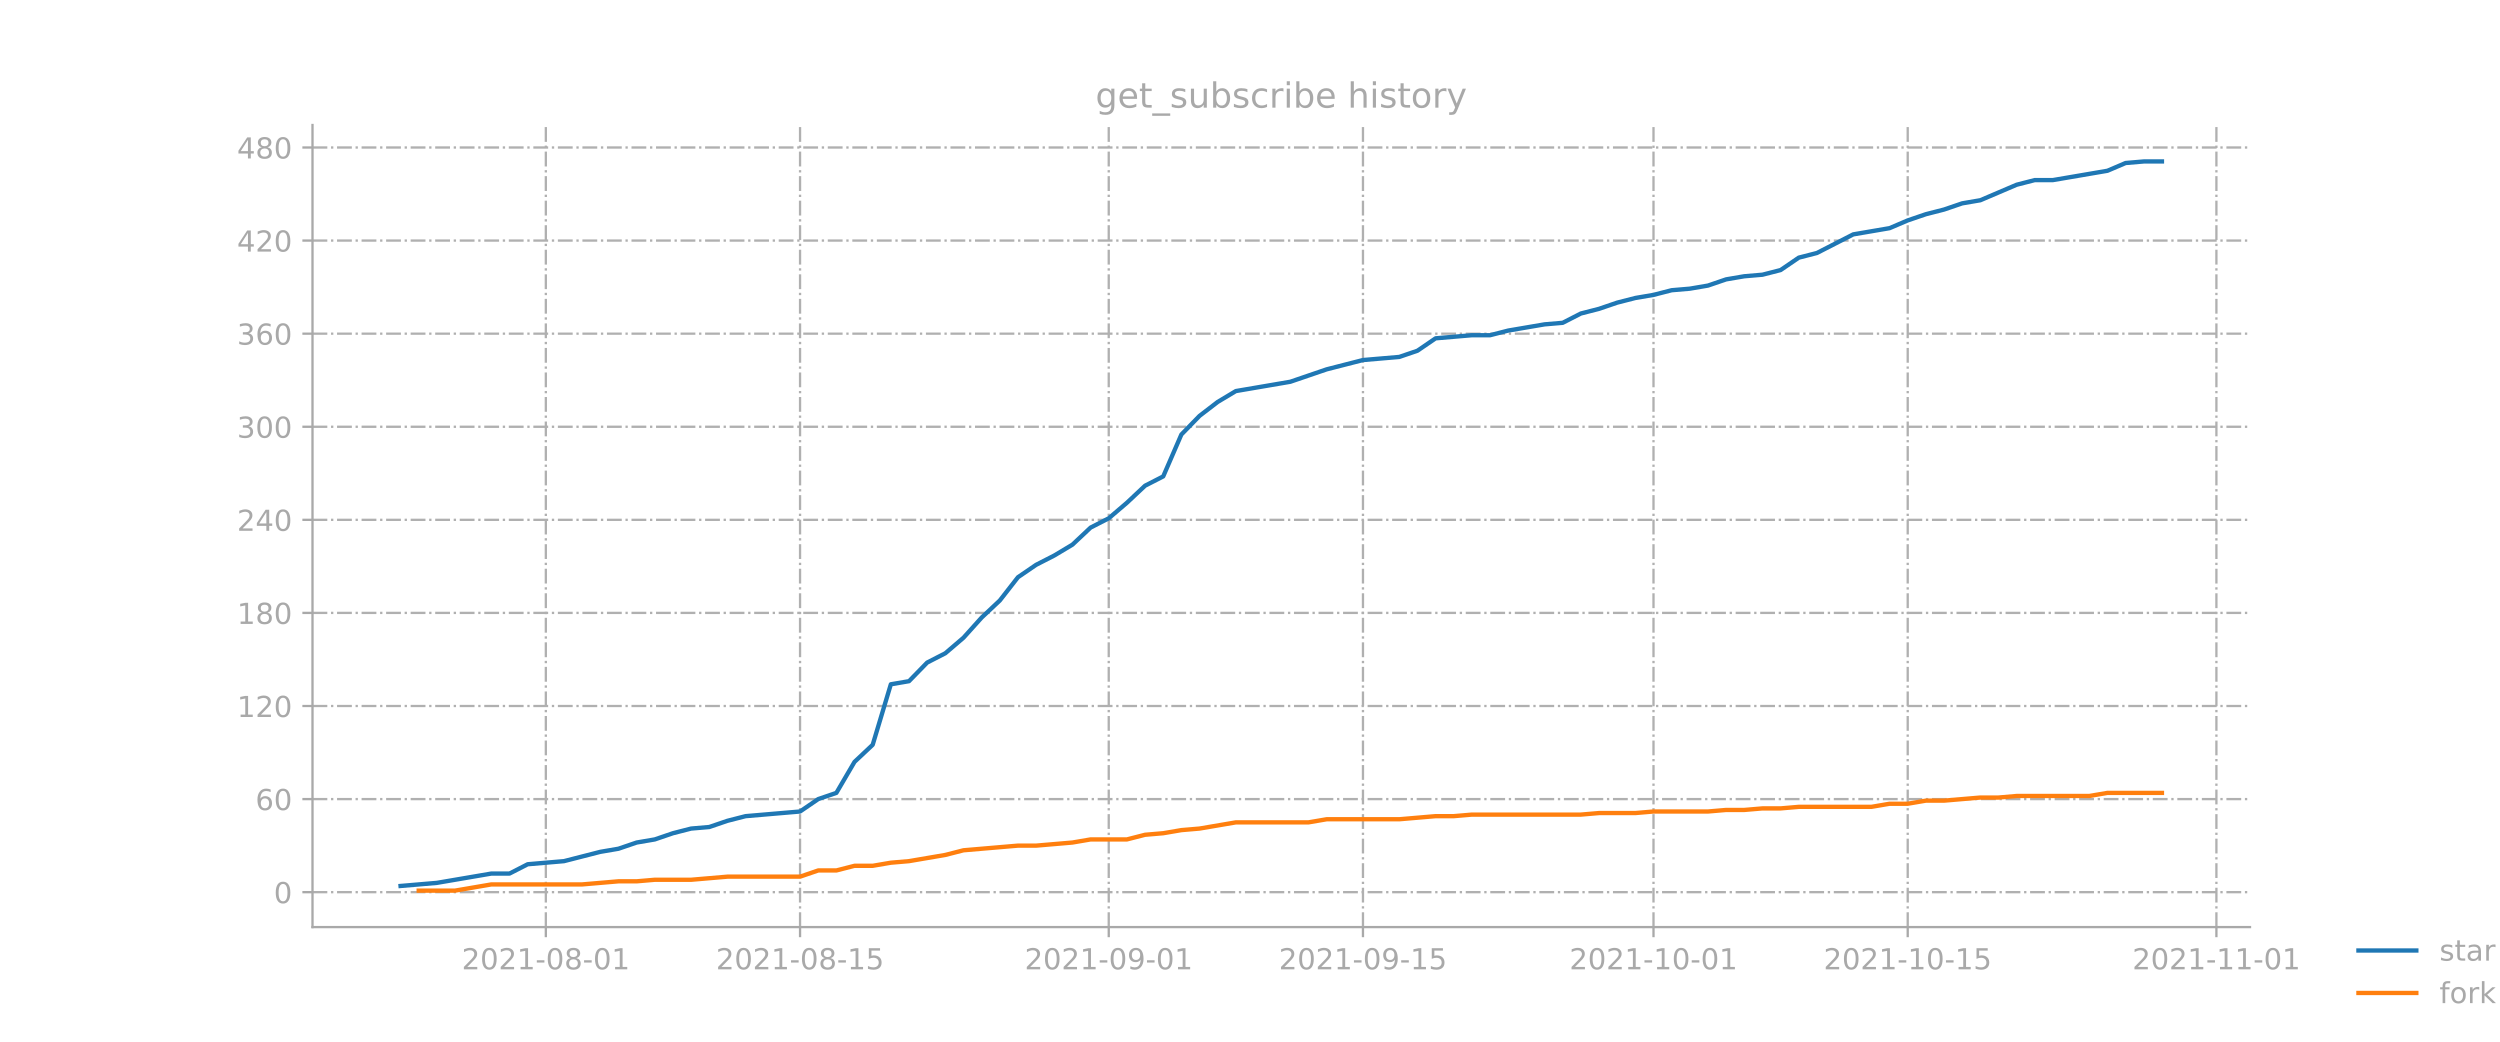
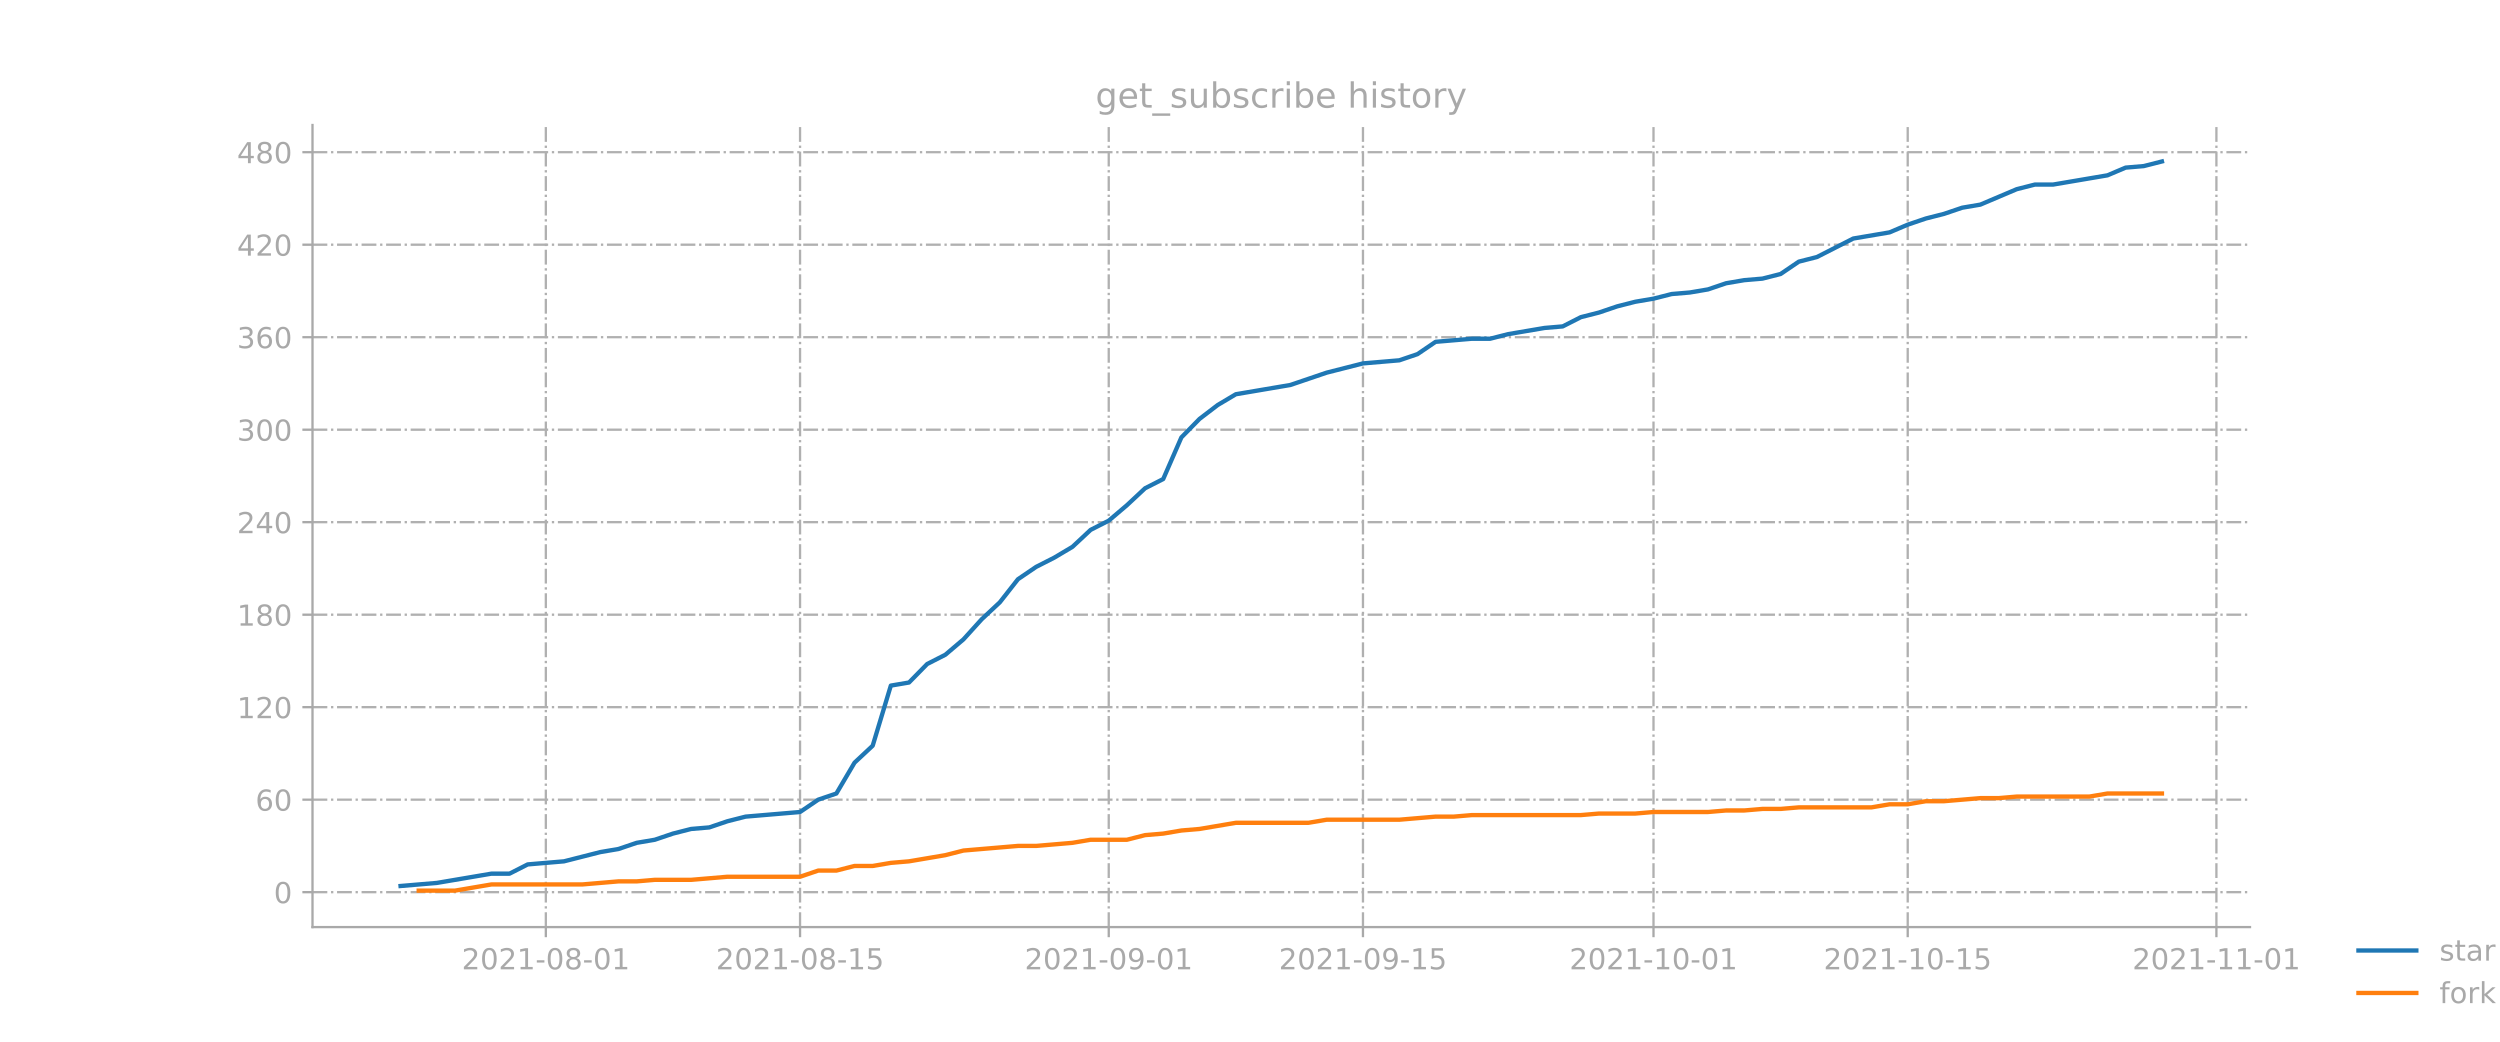
<svg xmlns="http://www.w3.org/2000/svg" xmlns:xlink="http://www.w3.org/1999/xlink" height="360pt" version="1.1" viewBox="0 0 864 360" width="864pt">
  <defs>
    <style type="text/css">*{stroke-linecap:butt;stroke-linejoin:round;}</style>
  </defs>
  <g id="figure_1">
    <g id="patch_1">
      <path d="M 0 360  L 864 360  L 864 0  L 0 0  z " style="fill:none;opacity:0;" />
    </g>
    <g id="axes_1">
      <g id="patch_2">
        <path d="M 108 320.4  L 777.6 320.4  L 777.6 43.2  L 108 43.2  z " style="fill:none;opacity:0;" />
      </g>
      <g id="matplotlib.axis_1">
        <g id="xtick_1">
          <g id="line2d_1">
-             <path clip-path="url(#p7d9d9f9c09)" d="M 188.641 320.4  L 188.641 43.2  " style="fill:none;stroke:#b0b0b0;stroke-dasharray:5.12,1.28,0.8,1.28;stroke-dashoffset:0;stroke-width:0.8;" />
+             <path clip-path="url(#p8891d39e53)" d="M 188.641 320.4  L 188.641 43.2  " style="fill:none;stroke:#b0b0b0;stroke-dasharray:5.12,1.28,0.8,1.28;stroke-dashoffset:0;stroke-width:0.8;" />
          </g>
          <g id="line2d_2">
            <defs>
-               <path d="M 0 0  L 0 3.5  " id="m0c5d5cceab" style="stroke:#a9a9a9;stroke-width:0.8;" />
+               <path d="M 0 0  L 0 3.5  " id="m848d90dc0d" style="stroke:#a9a9a9;stroke-width:0.8;" />
            </defs>
            <g>
-               <use style="fill:#a9a9a9;stroke:#a9a9a9;stroke-width:0.8;" x="188.641" xlink:href="#m0c5d5cceab" y="320.4" />
+               <use style="fill:#a9a9a9;stroke:#a9a9a9;stroke-width:0.8;" x="188.641" xlink:href="#m848d90dc0d" y="320.4" />
            </g>
          </g>
          <g id="text_1">
            <g style="fill:#a9a9a9;" transform="translate(159.5829 334.9984)scale(0.1 -0.1)">
              <defs>
                <path d="M 1228 531  L 3431 531  L 3431 0  L 469 0  L 469 531  Q 828 903 1448 1529  Q 2069 2156 2228 2338  Q 2531 2678 2651 2914  Q 2772 3150 2772 3378  Q 2772 3750 2511 3984  Q 2250 4219 1831 4219  Q 1534 4219 1204 4116  Q 875 4013 500 3803  L 500 4441  Q 881 4594 1212 4672  Q 1544 4750 1819 4750  Q 2544 4750 2975 4387  Q 3406 4025 3406 3419  Q 3406 3131 3298 2873  Q 3191 2616 2906 2266  Q 2828 2175 2409 1742  Q 1991 1309 1228 531  z " id="DejaVuSans-32" transform="scale(0.015625)" />
                <path d="M 2034 4250  Q 1547 4250 1301 3770  Q 1056 3291 1056 2328  Q 1056 1369 1301 889  Q 1547 409 2034 409  Q 2525 409 2770 889  Q 3016 1369 3016 2328  Q 3016 3291 2770 3770  Q 2525 4250 2034 4250  z M 2034 4750  Q 2819 4750 3233 4129  Q 3647 3509 3647 2328  Q 3647 1150 3233 529  Q 2819 -91 2034 -91  Q 1250 -91 836 529  Q 422 1150 422 2328  Q 422 3509 836 4129  Q 1250 4750 2034 4750  z " id="DejaVuSans-30" transform="scale(0.015625)" />
                <path d="M 794 531  L 1825 531  L 1825 4091  L 703 3866  L 703 4441  L 1819 4666  L 2450 4666  L 2450 531  L 3481 531  L 3481 0  L 794 0  L 794 531  z " id="DejaVuSans-31" transform="scale(0.015625)" />
                <path d="M 313 2009  L 1997 2009  L 1997 1497  L 313 1497  L 313 2009  z " id="DejaVuSans-2d" transform="scale(0.015625)" />
                <path d="M 2034 2216  Q 1584 2216 1326 1975  Q 1069 1734 1069 1313  Q 1069 891 1326 650  Q 1584 409 2034 409  Q 2484 409 2743 651  Q 3003 894 3003 1313  Q 3003 1734 2745 1975  Q 2488 2216 2034 2216  z M 1403 2484  Q 997 2584 770 2862  Q 544 3141 544 3541  Q 544 4100 942 4425  Q 1341 4750 2034 4750  Q 2731 4750 3128 4425  Q 3525 4100 3525 3541  Q 3525 3141 3298 2862  Q 3072 2584 2669 2484  Q 3125 2378 3379 2068  Q 3634 1759 3634 1313  Q 3634 634 3220 271  Q 2806 -91 2034 -91  Q 1263 -91 848 271  Q 434 634 434 1313  Q 434 1759 690 2068  Q 947 2378 1403 2484  z M 1172 3481  Q 1172 3119 1398 2916  Q 1625 2713 2034 2713  Q 2441 2713 2670 2916  Q 2900 3119 2900 3481  Q 2900 3844 2670 4047  Q 2441 4250 2034 4250  Q 1625 4250 1398 4047  Q 1172 3844 1172 3481  z " id="DejaVuSans-38" transform="scale(0.015625)" />
              </defs>
              <use xlink:href="#DejaVuSans-32" />
              <use x="63.623" xlink:href="#DejaVuSans-30" />
              <use x="127.246" xlink:href="#DejaVuSans-32" />
              <use x="190.869" xlink:href="#DejaVuSans-31" />
              <use x="254.492" xlink:href="#DejaVuSans-2d" />
              <use x="290.576" xlink:href="#DejaVuSans-30" />
              <use x="354.199" xlink:href="#DejaVuSans-38" />
              <use x="417.822" xlink:href="#DejaVuSans-2d" />
              <use x="453.906" xlink:href="#DejaVuSans-30" />
              <use x="517.529" xlink:href="#DejaVuSans-31" />
            </g>
          </g>
        </g>
        <g id="xtick_2">
          <g id="line2d_3">
-             <path clip-path="url(#p7d9d9f9c09)" d="M 276.498 320.4  L 276.498 43.2  " style="fill:none;stroke:#b0b0b0;stroke-dasharray:5.12,1.28,0.8,1.28;stroke-dashoffset:0;stroke-width:0.8;" />
+             <path clip-path="url(#p8891d39e53)" d="M 276.498 320.4  L 276.498 43.2  " style="fill:none;stroke:#b0b0b0;stroke-dasharray:5.12,1.28,0.8,1.28;stroke-dashoffset:0;stroke-width:0.8;" />
          </g>
          <g id="line2d_4">
            <g>
-               <use style="fill:#a9a9a9;stroke:#a9a9a9;stroke-width:0.8;" x="276.498" xlink:href="#m0c5d5cceab" y="320.4" />
+               <use style="fill:#a9a9a9;stroke:#a9a9a9;stroke-width:0.8;" x="276.498" xlink:href="#m848d90dc0d" y="320.4" />
            </g>
          </g>
          <g id="text_2">
            <g style="fill:#a9a9a9;" transform="translate(247.4404 334.9984)scale(0.1 -0.1)">
              <defs>
                <path d="M 691 4666  L 3169 4666  L 3169 4134  L 1269 4134  L 1269 2991  Q 1406 3038 1543 3061  Q 1681 3084 1819 3084  Q 2600 3084 3056 2656  Q 3513 2228 3513 1497  Q 3513 744 3044 326  Q 2575 -91 1722 -91  Q 1428 -91 1123 -41  Q 819 9 494 109  L 494 744  Q 775 591 1075 516  Q 1375 441 1709 441  Q 2250 441 2565 725  Q 2881 1009 2881 1497  Q 2881 1984 2565 2268  Q 2250 2553 1709 2553  Q 1456 2553 1204 2497  Q 953 2441 691 2322  L 691 4666  z " id="DejaVuSans-35" transform="scale(0.015625)" />
              </defs>
              <use xlink:href="#DejaVuSans-32" />
              <use x="63.623" xlink:href="#DejaVuSans-30" />
              <use x="127.246" xlink:href="#DejaVuSans-32" />
              <use x="190.869" xlink:href="#DejaVuSans-31" />
              <use x="254.492" xlink:href="#DejaVuSans-2d" />
              <use x="290.576" xlink:href="#DejaVuSans-30" />
              <use x="354.199" xlink:href="#DejaVuSans-38" />
              <use x="417.822" xlink:href="#DejaVuSans-2d" />
              <use x="453.906" xlink:href="#DejaVuSans-31" />
              <use x="517.529" xlink:href="#DejaVuSans-35" />
            </g>
          </g>
        </g>
        <g id="xtick_3">
          <g id="line2d_5">
-             <path clip-path="url(#p7d9d9f9c09)" d="M 383.182 320.4  L 383.182 43.2  " style="fill:none;stroke:#b0b0b0;stroke-dasharray:5.12,1.28,0.8,1.28;stroke-dashoffset:0;stroke-width:0.8;" />
+             <path clip-path="url(#p8891d39e53)" d="M 383.182 320.4  L 383.182 43.2  " style="fill:none;stroke:#b0b0b0;stroke-dasharray:5.12,1.28,0.8,1.28;stroke-dashoffset:0;stroke-width:0.8;" />
          </g>
          <g id="line2d_6">
            <g>
-               <use style="fill:#a9a9a9;stroke:#a9a9a9;stroke-width:0.8;" x="383.182" xlink:href="#m0c5d5cceab" y="320.4" />
+               <use style="fill:#a9a9a9;stroke:#a9a9a9;stroke-width:0.8;" x="383.182" xlink:href="#m848d90dc0d" y="320.4" />
            </g>
          </g>
          <g id="text_3">
            <g style="fill:#a9a9a9;" transform="translate(354.1246 334.9984)scale(0.1 -0.1)">
              <defs>
                <path d="M 703 97  L 703 672  Q 941 559 1184 500  Q 1428 441 1663 441  Q 2288 441 2617 861  Q 2947 1281 2994 2138  Q 2813 1869 2534 1725  Q 2256 1581 1919 1581  Q 1219 1581 811 2004  Q 403 2428 403 3163  Q 403 3881 828 4315  Q 1253 4750 1959 4750  Q 2769 4750 3195 4129  Q 3622 3509 3622 2328  Q 3622 1225 3098 567  Q 2575 -91 1691 -91  Q 1453 -91 1209 -44  Q 966 3 703 97  z M 1959 2075  Q 2384 2075 2632 2365  Q 2881 2656 2881 3163  Q 2881 3666 2632 3958  Q 2384 4250 1959 4250  Q 1534 4250 1286 3958  Q 1038 3666 1038 3163  Q 1038 2656 1286 2365  Q 1534 2075 1959 2075  z " id="DejaVuSans-39" transform="scale(0.015625)" />
              </defs>
              <use xlink:href="#DejaVuSans-32" />
              <use x="63.623" xlink:href="#DejaVuSans-30" />
              <use x="127.246" xlink:href="#DejaVuSans-32" />
              <use x="190.869" xlink:href="#DejaVuSans-31" />
              <use x="254.492" xlink:href="#DejaVuSans-2d" />
              <use x="290.576" xlink:href="#DejaVuSans-30" />
              <use x="354.199" xlink:href="#DejaVuSans-39" />
              <use x="417.822" xlink:href="#DejaVuSans-2d" />
              <use x="453.906" xlink:href="#DejaVuSans-30" />
              <use x="517.529" xlink:href="#DejaVuSans-31" />
            </g>
          </g>
        </g>
        <g id="xtick_4">
          <g id="line2d_7">
-             <path clip-path="url(#p7d9d9f9c09)" d="M 471.04 320.4  L 471.04 43.2  " style="fill:none;stroke:#b0b0b0;stroke-dasharray:5.12,1.28,0.8,1.28;stroke-dashoffset:0;stroke-width:0.8;" />
+             <path clip-path="url(#p8891d39e53)" d="M 471.04 320.4  L 471.04 43.2  " style="fill:none;stroke:#b0b0b0;stroke-dasharray:5.12,1.28,0.8,1.28;stroke-dashoffset:0;stroke-width:0.8;" />
          </g>
          <g id="line2d_8">
            <g>
-               <use style="fill:#a9a9a9;stroke:#a9a9a9;stroke-width:0.8;" x="471.04" xlink:href="#m0c5d5cceab" y="320.4" />
+               <use style="fill:#a9a9a9;stroke:#a9a9a9;stroke-width:0.8;" x="471.04" xlink:href="#m848d90dc0d" y="320.4" />
            </g>
          </g>
          <g id="text_4">
            <g style="fill:#a9a9a9;" transform="translate(441.9821 334.9984)scale(0.1 -0.1)">
              <use xlink:href="#DejaVuSans-32" />
              <use x="63.623" xlink:href="#DejaVuSans-30" />
              <use x="127.246" xlink:href="#DejaVuSans-32" />
              <use x="190.869" xlink:href="#DejaVuSans-31" />
              <use x="254.492" xlink:href="#DejaVuSans-2d" />
              <use x="290.576" xlink:href="#DejaVuSans-30" />
              <use x="354.199" xlink:href="#DejaVuSans-39" />
              <use x="417.822" xlink:href="#DejaVuSans-2d" />
              <use x="453.906" xlink:href="#DejaVuSans-31" />
              <use x="517.529" xlink:href="#DejaVuSans-35" />
            </g>
          </g>
        </g>
        <g id="xtick_5">
          <g id="line2d_9">
-             <path clip-path="url(#p7d9d9f9c09)" d="M 571.449 320.4  L 571.449 43.2  " style="fill:none;stroke:#b0b0b0;stroke-dasharray:5.12,1.28,0.8,1.28;stroke-dashoffset:0;stroke-width:0.8;" />
+             <path clip-path="url(#p8891d39e53)" d="M 571.449 320.4  L 571.449 43.2  " style="fill:none;stroke:#b0b0b0;stroke-dasharray:5.12,1.28,0.8,1.28;stroke-dashoffset:0;stroke-width:0.8;" />
          </g>
          <g id="line2d_10">
            <g>
-               <use style="fill:#a9a9a9;stroke:#a9a9a9;stroke-width:0.8;" x="571.449" xlink:href="#m0c5d5cceab" y="320.4" />
+               <use style="fill:#a9a9a9;stroke:#a9a9a9;stroke-width:0.8;" x="571.449" xlink:href="#m848d90dc0d" y="320.4" />
            </g>
          </g>
          <g id="text_5">
            <g style="fill:#a9a9a9;" transform="translate(542.3907 334.9984)scale(0.1 -0.1)">
              <use xlink:href="#DejaVuSans-32" />
              <use x="63.623" xlink:href="#DejaVuSans-30" />
              <use x="127.246" xlink:href="#DejaVuSans-32" />
              <use x="190.869" xlink:href="#DejaVuSans-31" />
              <use x="254.492" xlink:href="#DejaVuSans-2d" />
              <use x="290.576" xlink:href="#DejaVuSans-31" />
              <use x="354.199" xlink:href="#DejaVuSans-30" />
              <use x="417.822" xlink:href="#DejaVuSans-2d" />
              <use x="453.906" xlink:href="#DejaVuSans-30" />
              <use x="517.529" xlink:href="#DejaVuSans-31" />
            </g>
          </g>
        </g>
        <g id="xtick_6">
          <g id="line2d_11">
-             <path clip-path="url(#p7d9d9f9c09)" d="M 659.306 320.4  L 659.306 43.2  " style="fill:none;stroke:#b0b0b0;stroke-dasharray:5.12,1.28,0.8,1.28;stroke-dashoffset:0;stroke-width:0.8;" />
+             <path clip-path="url(#p8891d39e53)" d="M 659.306 320.4  L 659.306 43.2  " style="fill:none;stroke:#b0b0b0;stroke-dasharray:5.12,1.28,0.8,1.28;stroke-dashoffset:0;stroke-width:0.8;" />
          </g>
          <g id="line2d_12">
            <g>
-               <use style="fill:#a9a9a9;stroke:#a9a9a9;stroke-width:0.8;" x="659.306" xlink:href="#m0c5d5cceab" y="320.4" />
+               <use style="fill:#a9a9a9;stroke:#a9a9a9;stroke-width:0.8;" x="659.306" xlink:href="#m848d90dc0d" y="320.4" />
            </g>
          </g>
          <g id="text_6">
            <g style="fill:#a9a9a9;" transform="translate(630.2483 334.9984)scale(0.1 -0.1)">
              <use xlink:href="#DejaVuSans-32" />
              <use x="63.623" xlink:href="#DejaVuSans-30" />
              <use x="127.246" xlink:href="#DejaVuSans-32" />
              <use x="190.869" xlink:href="#DejaVuSans-31" />
              <use x="254.492" xlink:href="#DejaVuSans-2d" />
              <use x="290.576" xlink:href="#DejaVuSans-31" />
              <use x="354.199" xlink:href="#DejaVuSans-30" />
              <use x="417.822" xlink:href="#DejaVuSans-2d" />
              <use x="453.906" xlink:href="#DejaVuSans-31" />
              <use x="517.529" xlink:href="#DejaVuSans-35" />
            </g>
          </g>
        </g>
        <g id="xtick_7">
          <g id="line2d_13">
-             <path clip-path="url(#p7d9d9f9c09)" d="M 765.99 320.4  L 765.99 43.2  " style="fill:none;stroke:#b0b0b0;stroke-dasharray:5.12,1.28,0.8,1.28;stroke-dashoffset:0;stroke-width:0.8;" />
+             <path clip-path="url(#p8891d39e53)" d="M 765.99 320.4  L 765.99 43.2  " style="fill:none;stroke:#b0b0b0;stroke-dasharray:5.12,1.28,0.8,1.28;stroke-dashoffset:0;stroke-width:0.8;" />
          </g>
          <g id="line2d_14">
            <g>
-               <use style="fill:#a9a9a9;stroke:#a9a9a9;stroke-width:0.8;" x="765.99" xlink:href="#m0c5d5cceab" y="320.4" />
+               <use style="fill:#a9a9a9;stroke:#a9a9a9;stroke-width:0.8;" x="765.99" xlink:href="#m848d90dc0d" y="320.4" />
            </g>
          </g>
          <g id="text_7">
            <g style="fill:#a9a9a9;" transform="translate(736.9324 334.9984)scale(0.1 -0.1)">
              <use xlink:href="#DejaVuSans-32" />
              <use x="63.623" xlink:href="#DejaVuSans-30" />
              <use x="127.246" xlink:href="#DejaVuSans-32" />
              <use x="190.869" xlink:href="#DejaVuSans-31" />
              <use x="254.492" xlink:href="#DejaVuSans-2d" />
              <use x="290.576" xlink:href="#DejaVuSans-31" />
              <use x="354.199" xlink:href="#DejaVuSans-31" />
              <use x="417.822" xlink:href="#DejaVuSans-2d" />
              <use x="453.906" xlink:href="#DejaVuSans-30" />
              <use x="517.529" xlink:href="#DejaVuSans-31" />
            </g>
          </g>
        </g>
      </g>
      <g id="matplotlib.axis_2">
        <g id="ytick_1">
          <g id="line2d_15">
-             <path clip-path="url(#p7d9d9f9c09)" d="M 108 308.336  L 777.6 308.336  " style="fill:none;stroke:#b0b0b0;stroke-dasharray:5.12,1.28,0.8,1.28;stroke-dashoffset:0;stroke-width:0.8;" />
+             <path clip-path="url(#p8891d39e53)" d="M 108 308.333  L 777.6 308.333  " style="fill:none;stroke:#b0b0b0;stroke-dasharray:5.12,1.28,0.8,1.28;stroke-dashoffset:0;stroke-width:0.8;" />
          </g>
          <g id="line2d_16">
            <defs>
-               <path d="M 0 0  L -3.5 0  " id="m997bb6f3a6" style="stroke:#a9a9a9;stroke-width:0.8;" />
+               <path d="M 0 0  L -3.5 0  " id="m68bf92a0b8" style="stroke:#a9a9a9;stroke-width:0.8;" />
            </defs>
            <g>
-               <use style="fill:#a9a9a9;stroke:#a9a9a9;stroke-width:0.8;" x="108" xlink:href="#m997bb6f3a6" y="308.336" />
+               <use style="fill:#a9a9a9;stroke:#a9a9a9;stroke-width:0.8;" x="108" xlink:href="#m68bf92a0b8" y="308.333" />
            </g>
          </g>
          <g id="text_8">
-             <g style="fill:#a9a9a9;" transform="translate(94.6375 312.1354)scale(0.1 -0.1)">
+             <g style="fill:#a9a9a9;" transform="translate(94.6375 312.132)scale(0.1 -0.1)">
              <use xlink:href="#DejaVuSans-30" />
            </g>
          </g>
        </g>
        <g id="ytick_2">
          <g id="line2d_17">
-             <path clip-path="url(#p7d9d9f9c09)" d="M 108 276.166  L 777.6 276.166  " style="fill:none;stroke:#b0b0b0;stroke-dasharray:5.12,1.28,0.8,1.28;stroke-dashoffset:0;stroke-width:0.8;" />
+             <path clip-path="url(#p8891d39e53)" d="M 108 276.367  L 777.6 276.367  " style="fill:none;stroke:#b0b0b0;stroke-dasharray:5.12,1.28,0.8,1.28;stroke-dashoffset:0;stroke-width:0.8;" />
          </g>
          <g id="line2d_18">
            <g>
-               <use style="fill:#a9a9a9;stroke:#a9a9a9;stroke-width:0.8;" x="108" xlink:href="#m997bb6f3a6" y="276.166" />
+               <use style="fill:#a9a9a9;stroke:#a9a9a9;stroke-width:0.8;" x="108" xlink:href="#m68bf92a0b8" y="276.367" />
            </g>
          </g>
          <g id="text_9">
-             <g style="fill:#a9a9a9;" transform="translate(88.275 279.9652)scale(0.1 -0.1)">
+             <g style="fill:#a9a9a9;" transform="translate(88.275 280.1658)scale(0.1 -0.1)">
              <defs>
                <path d="M 2113 2584  Q 1688 2584 1439 2293  Q 1191 2003 1191 1497  Q 1191 994 1439 701  Q 1688 409 2113 409  Q 2538 409 2786 701  Q 3034 994 3034 1497  Q 3034 2003 2786 2293  Q 2538 2584 2113 2584  z M 3366 4563  L 3366 3988  Q 3128 4100 2886 4159  Q 2644 4219 2406 4219  Q 1781 4219 1451 3797  Q 1122 3375 1075 2522  Q 1259 2794 1537 2939  Q 1816 3084 2150 3084  Q 2853 3084 3261 2657  Q 3669 2231 3669 1497  Q 3669 778 3244 343  Q 2819 -91 2113 -91  Q 1303 -91 875 529  Q 447 1150 447 2328  Q 447 3434 972 4092  Q 1497 4750 2381 4750  Q 2619 4750 2861 4703  Q 3103 4656 3366 4563  z " id="DejaVuSans-36" transform="scale(0.015625)" />
              </defs>
              <use xlink:href="#DejaVuSans-36" />
              <use x="63.623" xlink:href="#DejaVuSans-30" />
            </g>
          </g>
        </g>
        <g id="ytick_3">
          <g id="line2d_19">
-             <path clip-path="url(#p7d9d9f9c09)" d="M 108 243.996  L 777.6 243.996  " style="fill:none;stroke:#b0b0b0;stroke-dasharray:5.12,1.28,0.8,1.28;stroke-dashoffset:0;stroke-width:0.8;" />
+             <path clip-path="url(#p8891d39e53)" d="M 108 244.4  L 777.6 244.4  " style="fill:none;stroke:#b0b0b0;stroke-dasharray:5.12,1.28,0.8,1.28;stroke-dashoffset:0;stroke-width:0.8;" />
          </g>
          <g id="line2d_20">
            <g>
-               <use style="fill:#a9a9a9;stroke:#a9a9a9;stroke-width:0.8;" x="108" xlink:href="#m997bb6f3a6" y="243.996" />
+               <use style="fill:#a9a9a9;stroke:#a9a9a9;stroke-width:0.8;" x="108" xlink:href="#m68bf92a0b8" y="244.4" />
            </g>
          </g>
          <g id="text_10">
-             <g style="fill:#a9a9a9;" transform="translate(81.9125 247.795)scale(0.1 -0.1)">
+             <g style="fill:#a9a9a9;" transform="translate(81.9125 248.1996)scale(0.1 -0.1)">
              <use xlink:href="#DejaVuSans-31" />
              <use x="63.623" xlink:href="#DejaVuSans-32" />
              <use x="127.246" xlink:href="#DejaVuSans-30" />
            </g>
          </g>
        </g>
        <g id="ytick_4">
          <g id="line2d_21">
-             <path clip-path="url(#p7d9d9f9c09)" d="M 108 211.826  L 777.6 211.826  " style="fill:none;stroke:#b0b0b0;stroke-dasharray:5.12,1.28,0.8,1.28;stroke-dashoffset:0;stroke-width:0.8;" />
+             <path clip-path="url(#p8891d39e53)" d="M 108 212.434  L 777.6 212.434  " style="fill:none;stroke:#b0b0b0;stroke-dasharray:5.12,1.28,0.8,1.28;stroke-dashoffset:0;stroke-width:0.8;" />
          </g>
          <g id="line2d_22">
            <g>
-               <use style="fill:#a9a9a9;stroke:#a9a9a9;stroke-width:0.8;" x="108" xlink:href="#m997bb6f3a6" y="211.826" />
+               <use style="fill:#a9a9a9;stroke:#a9a9a9;stroke-width:0.8;" x="108" xlink:href="#m68bf92a0b8" y="212.434" />
            </g>
          </g>
          <g id="text_11">
-             <g style="fill:#a9a9a9;" transform="translate(81.9125 215.6248)scale(0.1 -0.1)">
+             <g style="fill:#a9a9a9;" transform="translate(81.9125 216.2335)scale(0.1 -0.1)">
              <use xlink:href="#DejaVuSans-31" />
              <use x="63.623" xlink:href="#DejaVuSans-38" />
              <use x="127.246" xlink:href="#DejaVuSans-30" />
            </g>
          </g>
        </g>
        <g id="ytick_5">
          <g id="line2d_23">
-             <path clip-path="url(#p7d9d9f9c09)" d="M 108 179.655  L 777.6 179.655  " style="fill:none;stroke:#b0b0b0;stroke-dasharray:5.12,1.28,0.8,1.28;stroke-dashoffset:0;stroke-width:0.8;" />
+             <path clip-path="url(#p8891d39e53)" d="M 108 180.468  L 777.6 180.468  " style="fill:none;stroke:#b0b0b0;stroke-dasharray:5.12,1.28,0.8,1.28;stroke-dashoffset:0;stroke-width:0.8;" />
          </g>
          <g id="line2d_24">
            <g>
-               <use style="fill:#a9a9a9;stroke:#a9a9a9;stroke-width:0.8;" x="108" xlink:href="#m997bb6f3a6" y="179.655" />
+               <use style="fill:#a9a9a9;stroke:#a9a9a9;stroke-width:0.8;" x="108" xlink:href="#m68bf92a0b8" y="180.468" />
            </g>
          </g>
          <g id="text_12">
-             <g style="fill:#a9a9a9;" transform="translate(81.9125 183.4545)scale(0.1 -0.1)">
+             <g style="fill:#a9a9a9;" transform="translate(81.9125 184.2673)scale(0.1 -0.1)">
              <defs>
                <path d="M 2419 4116  L 825 1625  L 2419 1625  L 2419 4116  z M 2253 4666  L 3047 4666  L 3047 1625  L 3713 1625  L 3713 1100  L 3047 1100  L 3047 0  L 2419 0  L 2419 1100  L 313 1100  L 313 1709  L 2253 4666  z " id="DejaVuSans-34" transform="scale(0.015625)" />
              </defs>
              <use xlink:href="#DejaVuSans-32" />
              <use x="63.623" xlink:href="#DejaVuSans-34" />
              <use x="127.246" xlink:href="#DejaVuSans-30" />
            </g>
          </g>
        </g>
        <g id="ytick_6">
          <g id="line2d_25">
-             <path clip-path="url(#p7d9d9f9c09)" d="M 108 147.485  L 777.6 147.485  " style="fill:none;stroke:#b0b0b0;stroke-dasharray:5.12,1.28,0.8,1.28;stroke-dashoffset:0;stroke-width:0.8;" />
+             <path clip-path="url(#p8891d39e53)" d="M 108 148.502  L 777.6 148.502  " style="fill:none;stroke:#b0b0b0;stroke-dasharray:5.12,1.28,0.8,1.28;stroke-dashoffset:0;stroke-width:0.8;" />
          </g>
          <g id="line2d_26">
            <g>
-               <use style="fill:#a9a9a9;stroke:#a9a9a9;stroke-width:0.8;" x="108" xlink:href="#m997bb6f3a6" y="147.485" />
+               <use style="fill:#a9a9a9;stroke:#a9a9a9;stroke-width:0.8;" x="108" xlink:href="#m68bf92a0b8" y="148.502" />
            </g>
          </g>
          <g id="text_13">
-             <g style="fill:#a9a9a9;" transform="translate(81.9125 151.2843)scale(0.1 -0.1)">
+             <g style="fill:#a9a9a9;" transform="translate(81.9125 152.3011)scale(0.1 -0.1)">
              <defs>
                <path d="M 2597 2516  Q 3050 2419 3304 2112  Q 3559 1806 3559 1356  Q 3559 666 3084 287  Q 2609 -91 1734 -91  Q 1441 -91 1130 -33  Q 819 25 488 141  L 488 750  Q 750 597 1062 519  Q 1375 441 1716 441  Q 2309 441 2620 675  Q 2931 909 2931 1356  Q 2931 1769 2642 2001  Q 2353 2234 1838 2234  L 1294 2234  L 1294 2753  L 1863 2753  Q 2328 2753 2575 2939  Q 2822 3125 2822 3475  Q 2822 3834 2567 4026  Q 2313 4219 1838 4219  Q 1578 4219 1281 4162  Q 984 4106 628 3988  L 628 4550  Q 988 4650 1302 4700  Q 1616 4750 1894 4750  Q 2613 4750 3031 4423  Q 3450 4097 3450 3541  Q 3450 3153 3228 2886  Q 3006 2619 2597 2516  z " id="DejaVuSans-33" transform="scale(0.015625)" />
              </defs>
              <use xlink:href="#DejaVuSans-33" />
              <use x="63.623" xlink:href="#DejaVuSans-30" />
              <use x="127.246" xlink:href="#DejaVuSans-30" />
            </g>
          </g>
        </g>
        <g id="ytick_7">
          <g id="line2d_27">
-             <path clip-path="url(#p7d9d9f9c09)" d="M 108 115.315  L 777.6 115.315  " style="fill:none;stroke:#b0b0b0;stroke-dasharray:5.12,1.28,0.8,1.28;stroke-dashoffset:0;stroke-width:0.8;" />
+             <path clip-path="url(#p8891d39e53)" d="M 108 116.536  L 777.6 116.536  " style="fill:none;stroke:#b0b0b0;stroke-dasharray:5.12,1.28,0.8,1.28;stroke-dashoffset:0;stroke-width:0.8;" />
          </g>
          <g id="line2d_28">
            <g>
-               <use style="fill:#a9a9a9;stroke:#a9a9a9;stroke-width:0.8;" x="108" xlink:href="#m997bb6f3a6" y="115.315" />
+               <use style="fill:#a9a9a9;stroke:#a9a9a9;stroke-width:0.8;" x="108" xlink:href="#m68bf92a0b8" y="116.536" />
            </g>
          </g>
          <g id="text_14">
-             <g style="fill:#a9a9a9;" transform="translate(81.9125 119.1141)scale(0.1 -0.1)">
+             <g style="fill:#a9a9a9;" transform="translate(81.9125 120.3349)scale(0.1 -0.1)">
              <use xlink:href="#DejaVuSans-33" />
              <use x="63.623" xlink:href="#DejaVuSans-36" />
              <use x="127.246" xlink:href="#DejaVuSans-30" />
            </g>
          </g>
        </g>
        <g id="ytick_8">
          <g id="line2d_29">
-             <path clip-path="url(#p7d9d9f9c09)" d="M 108 83.145  L 777.6 83.145  " style="fill:none;stroke:#b0b0b0;stroke-dasharray:5.12,1.28,0.8,1.28;stroke-dashoffset:0;stroke-width:0.8;" />
+             <path clip-path="url(#p8891d39e53)" d="M 108 84.57  L 777.6 84.57  " style="fill:none;stroke:#b0b0b0;stroke-dasharray:5.12,1.28,0.8,1.28;stroke-dashoffset:0;stroke-width:0.8;" />
          </g>
          <g id="line2d_30">
            <g>
-               <use style="fill:#a9a9a9;stroke:#a9a9a9;stroke-width:0.8;" x="108" xlink:href="#m997bb6f3a6" y="83.145" />
+               <use style="fill:#a9a9a9;stroke:#a9a9a9;stroke-width:0.8;" x="108" xlink:href="#m68bf92a0b8" y="84.57" />
            </g>
          </g>
          <g id="text_15">
-             <g style="fill:#a9a9a9;" transform="translate(81.9125 86.9439)scale(0.1 -0.1)">
+             <g style="fill:#a9a9a9;" transform="translate(81.9125 88.36877)scale(0.1 -0.1)">
              <use xlink:href="#DejaVuSans-34" />
              <use x="63.623" xlink:href="#DejaVuSans-32" />
              <use x="127.246" xlink:href="#DejaVuSans-30" />
            </g>
          </g>
        </g>
        <g id="ytick_9">
          <g id="line2d_31">
-             <path clip-path="url(#p7d9d9f9c09)" d="M 108 50.974  L 777.6 50.974  " style="fill:none;stroke:#b0b0b0;stroke-dasharray:5.12,1.28,0.8,1.28;stroke-dashoffset:0;stroke-width:0.8;" />
+             <path clip-path="url(#p8891d39e53)" d="M 108 52.603  L 777.6 52.603  " style="fill:none;stroke:#b0b0b0;stroke-dasharray:5.12,1.28,0.8,1.28;stroke-dashoffset:0;stroke-width:0.8;" />
          </g>
          <g id="line2d_32">
            <g>
-               <use style="fill:#a9a9a9;stroke:#a9a9a9;stroke-width:0.8;" x="108" xlink:href="#m997bb6f3a6" y="50.974" />
+               <use style="fill:#a9a9a9;stroke:#a9a9a9;stroke-width:0.8;" x="108" xlink:href="#m68bf92a0b8" y="52.603" />
            </g>
          </g>
          <g id="text_16">
-             <g style="fill:#a9a9a9;" transform="translate(81.9125 54.77369)scale(0.1 -0.1)">
+             <g style="fill:#a9a9a9;" transform="translate(81.9125 56.4026)scale(0.1 -0.1)">
              <use xlink:href="#DejaVuSans-34" />
              <use x="63.623" xlink:href="#DejaVuSans-38" />
              <use x="127.246" xlink:href="#DejaVuSans-30" />
            </g>
          </g>
        </g>
      </g>
      <g id="line2d_33">
-         <path clip-path="url(#p7d9d9f9c09)" d="M 138.436 306.191  L 144.712 305.655  L 150.987 305.119  L 157.263 304.047  L 163.539 302.974  L 169.814 301.902  L 176.09 301.902  L 182.365 298.685  L 188.641 298.149  L 194.916 297.613  L 201.192 296.004  L 207.467 294.396  L 213.743 293.323  L 220.018 291.179  L 226.294 290.106  L 232.569 287.962  L 238.845 286.353  L 245.121 285.817  L 251.396 283.672  L 257.672 282.064  L 263.947 281.528  L 270.223 280.991  L 276.498 280.455  L 282.774 276.166  L 289.049 274.021  L 295.325 263.298  L 301.6 257.4  L 307.876 236.489  L 314.151 235.417  L 320.427 228.983  L 326.703 225.766  L 332.978 220.404  L 339.254 213.434  L 345.529 207.536  L 351.805 199.494  L 358.08 195.204  L 364.356 191.987  L 370.631 188.234  L 376.907 182.336  L 383.182 179.119  L 389.458 173.757  L 395.733 167.86  L 402.009 164.643  L 408.285 150.166  L 414.56 143.732  L 420.836 138.906  L 427.111 135.153  L 433.387 134.081  L 439.662 133.009  L 445.938 131.936  L 452.213 129.791  L 458.489 127.647  L 464.764 126.038  L 471.04 124.43  L 477.315 123.894  L 483.591 123.357  L 489.867 121.213  L 496.142 116.923  L 502.418 116.387  L 508.693 115.851  L 514.969 115.851  L 521.244 114.243  L 527.52 113.17  L 533.795 112.098  L 540.071 111.562  L 546.346 108.345  L 552.622 106.736  L 558.897 104.591  L 565.173 102.983  L 571.449 101.911  L 577.724 100.302  L 584 99.766  L 590.275 98.694  L 596.551 96.549  L 602.826 95.477  L 609.102 94.94  L 615.377 93.332  L 621.653 89.043  L 627.928 87.434  L 634.204 84.217  L 640.479 81  L 646.755 79.928  L 653.031 78.855  L 659.306 76.174  L 665.582 74.03  L 671.857 72.421  L 678.133 70.277  L 684.408 69.204  L 690.684 66.523  L 696.959 63.843  L 703.235 62.234  L 709.51 62.234  L 715.786 61.162  L 722.061 60.089  L 728.337 59.017  L 734.613 56.336  L 740.888 55.8  L 747.164 55.8  " style="fill:none;stroke:#1f77b4;stroke-linecap:square;stroke-width:1.5;" />
+         <path clip-path="url(#p8891d39e53)" d="M 138.436 306.202  L 144.712 305.669  L 150.987 305.136  L 157.263 304.071  L 163.539 303.005  L 169.814 301.94  L 176.09 301.94  L 182.365 298.743  L 188.641 298.21  L 194.916 297.677  L 201.192 296.079  L 207.467 294.481  L 213.743 293.415  L 220.018 291.284  L 226.294 290.219  L 232.569 288.088  L 238.845 286.489  L 245.121 285.956  L 251.396 283.825  L 257.672 282.227  L 263.947 281.694  L 270.223 281.162  L 276.498 280.629  L 282.774 276.367  L 289.049 274.236  L 295.325 263.58  L 301.6 257.72  L 307.876 236.942  L 314.151 235.876  L 320.427 229.483  L 326.703 226.286  L 332.978 220.959  L 339.254 214.033  L 345.529 208.172  L 351.805 200.181  L 358.08 195.918  L 364.356 192.722  L 370.631 188.992  L 376.907 183.132  L 383.182 179.935  L 389.458 174.608  L 395.733 168.747  L 402.009 165.551  L 408.285 151.166  L 414.56 144.773  L 420.836 139.978  L 427.111 136.248  L 433.387 135.183  L 439.662 134.117  L 445.938 133.052  L 452.213 130.921  L 458.489 128.789  L 464.764 127.191  L 471.04 125.593  L 477.315 125.06  L 483.591 124.527  L 489.867 122.396  L 496.142 118.134  L 502.418 117.601  L 508.693 117.068  L 514.969 117.068  L 521.244 115.47  L 527.52 114.405  L 533.795 113.339  L 540.071 112.806  L 546.346 109.61  L 552.622 108.011  L 558.897 105.88  L 565.173 104.282  L 571.449 103.216  L 577.724 101.618  L 584 101.085  L 590.275 100.02  L 596.551 97.889  L 602.826 96.823  L 609.102 96.29  L 615.377 94.692  L 621.653 90.43  L 627.928 88.832  L 634.204 85.635  L 640.479 82.438  L 646.755 81.373  L 653.031 80.307  L 659.306 77.644  L 665.582 75.512  L 671.857 73.914  L 678.133 71.783  L 684.408 70.718  L 690.684 68.054  L 696.959 65.39  L 703.235 63.792  L 709.51 63.792  L 715.786 62.726  L 722.061 61.66  L 728.337 60.595  L 734.613 57.931  L 740.888 57.398  L 747.164 55.8  " style="fill:none;stroke:#1f77b4;stroke-linecap:square;stroke-width:1.5;" />
      </g>
      <g id="line2d_34">
-         <path clip-path="url(#p7d9d9f9c09)" d="M 144.712 307.8  L 150.987 307.8  L 157.263 307.8  L 163.539 306.728  L 169.814 305.655  L 176.09 305.655  L 182.365 305.655  L 188.641 305.655  L 194.916 305.655  L 201.192 305.655  L 207.467 305.119  L 213.743 304.583  L 220.018 304.583  L 226.294 304.047  L 232.569 304.047  L 238.845 304.047  L 245.121 303.511  L 251.396 302.974  L 257.672 302.974  L 263.947 302.974  L 270.223 302.974  L 276.498 302.974  L 282.774 300.83  L 289.049 300.83  L 295.325 299.221  L 301.6 299.221  L 307.876 298.149  L 314.151 297.613  L 320.427 296.54  L 326.703 295.468  L 332.978 293.86  L 339.254 293.323  L 345.529 292.787  L 351.805 292.251  L 358.08 292.251  L 364.356 291.715  L 370.631 291.179  L 376.907 290.106  L 383.182 290.106  L 389.458 290.106  L 395.733 288.498  L 402.009 287.962  L 408.285 286.889  L 414.56 286.353  L 420.836 285.281  L 427.111 284.209  L 433.387 284.209  L 439.662 284.209  L 445.938 284.209  L 452.213 284.209  L 458.489 283.136  L 464.764 283.136  L 471.04 283.136  L 477.315 283.136  L 483.591 283.136  L 489.867 282.6  L 496.142 282.064  L 502.418 282.064  L 508.693 281.528  L 514.969 281.528  L 521.244 281.528  L 527.52 281.528  L 533.795 281.528  L 540.071 281.528  L 546.346 281.528  L 552.622 280.991  L 558.897 280.991  L 565.173 280.991  L 571.449 280.455  L 577.724 280.455  L 584 280.455  L 590.275 280.455  L 596.551 279.919  L 602.826 279.919  L 609.102 279.383  L 615.377 279.383  L 621.653 278.847  L 627.928 278.847  L 634.204 278.847  L 640.479 278.847  L 646.755 278.847  L 653.031 277.774  L 659.306 277.774  L 665.582 276.702  L 671.857 276.702  L 678.133 276.166  L 684.408 275.63  L 690.684 275.63  L 696.959 275.094  L 703.235 275.094  L 709.51 275.094  L 715.786 275.094  L 722.061 275.094  L 728.337 274.021  L 734.613 274.021  L 740.888 274.021  L 747.164 274.021  " style="fill:none;stroke:#ff7f0e;stroke-linecap:square;stroke-width:1.5;" />
+         <path clip-path="url(#p8891d39e53)" d="M 144.712 307.8  L 150.987 307.8  L 157.263 307.8  L 163.539 306.734  L 169.814 305.669  L 176.09 305.669  L 182.365 305.669  L 188.641 305.669  L 194.916 305.669  L 201.192 305.669  L 207.467 305.136  L 213.743 304.603  L 220.018 304.603  L 226.294 304.071  L 232.569 304.071  L 238.845 304.071  L 245.121 303.538  L 251.396 303.005  L 257.672 303.005  L 263.947 303.005  L 270.223 303.005  L 276.498 303.005  L 282.774 300.874  L 289.049 300.874  L 295.325 299.276  L 301.6 299.276  L 307.876 298.21  L 314.151 297.677  L 320.427 296.612  L 326.703 295.546  L 332.978 293.948  L 339.254 293.415  L 345.529 292.882  L 351.805 292.35  L 358.08 292.35  L 364.356 291.817  L 370.631 291.284  L 376.907 290.219  L 383.182 290.219  L 389.458 290.219  L 395.733 288.62  L 402.009 288.088  L 408.285 287.022  L 414.56 286.489  L 420.836 285.424  L 427.111 284.358  L 433.387 284.358  L 439.662 284.358  L 445.938 284.358  L 452.213 284.358  L 458.489 283.293  L 464.764 283.293  L 471.04 283.293  L 477.315 283.293  L 483.591 283.293  L 489.867 282.76  L 496.142 282.227  L 502.418 282.227  L 508.693 281.694  L 514.969 281.694  L 521.244 281.694  L 527.52 281.694  L 533.795 281.694  L 540.071 281.694  L 546.346 281.694  L 552.622 281.162  L 558.897 281.162  L 565.173 281.162  L 571.449 280.629  L 577.724 280.629  L 584 280.629  L 590.275 280.629  L 596.551 280.096  L 602.826 280.096  L 609.102 279.563  L 615.377 279.563  L 621.653 279.03  L 627.928 279.03  L 634.204 279.03  L 640.479 279.03  L 646.755 279.03  L 653.031 277.965  L 659.306 277.965  L 665.582 276.899  L 671.857 276.899  L 678.133 276.367  L 684.408 275.834  L 690.684 275.834  L 696.959 275.301  L 703.235 275.301  L 709.51 275.301  L 715.786 275.301  L 722.061 275.301  L 728.337 274.236  L 734.613 274.236  L 740.888 274.236  L 747.164 274.236  " style="fill:none;stroke:#ff7f0e;stroke-linecap:square;stroke-width:1.5;" />
      </g>
      <g id="patch_3">
        <path d="M 108 320.4  L 108 43.2  " style="fill:none;stroke:#a9a9a9;stroke-linecap:square;stroke-linejoin:miter;stroke-width:0.8;" />
      </g>
      <g id="patch_4">
        <path d="M 777.6 320.4  L 777.6 43.2  " style="fill:none;" />
      </g>
      <g id="patch_5">
        <path d="M 108 320.4  L 777.6 320.4  " style="fill:none;stroke:#a9a9a9;stroke-linecap:square;stroke-linejoin:miter;stroke-width:0.8;" />
      </g>
      <g id="patch_6">
        <path d="M 108 43.2  L 777.6 43.2  " style="fill:none;" />
      </g>
      <g id="text_17">
        <g style="fill:#a9a9a9;" transform="translate(378.6075 37.2)scale(0.12 -0.12)">
          <defs>
            <path d="M 2906 1791  Q 2906 2416 2648 2759  Q 2391 3103 1925 3103  Q 1463 3103 1205 2759  Q 947 2416 947 1791  Q 947 1169 1205 825  Q 1463 481 1925 481  Q 2391 481 2648 825  Q 2906 1169 2906 1791  z M 3481 434  Q 3481 -459 3084 -895  Q 2688 -1331 1869 -1331  Q 1566 -1331 1297 -1286  Q 1028 -1241 775 -1147  L 775 -588  Q 1028 -725 1275 -790  Q 1522 -856 1778 -856  Q 2344 -856 2625 -561  Q 2906 -266 2906 331  L 2906 616  Q 2728 306 2450 153  Q 2172 0 1784 0  Q 1141 0 747 490  Q 353 981 353 1791  Q 353 2603 747 3093  Q 1141 3584 1784 3584  Q 2172 3584 2450 3431  Q 2728 3278 2906 2969  L 2906 3500  L 3481 3500  L 3481 434  z " id="DejaVuSans-67" transform="scale(0.015625)" />
            <path d="M 3597 1894  L 3597 1613  L 953 1613  Q 991 1019 1311 708  Q 1631 397 2203 397  Q 2534 397 2845 478  Q 3156 559 3463 722  L 3463 178  Q 3153 47 2828 -22  Q 2503 -91 2169 -91  Q 1331 -91 842 396  Q 353 884 353 1716  Q 353 2575 817 3079  Q 1281 3584 2069 3584  Q 2775 3584 3186 3129  Q 3597 2675 3597 1894  z M 3022 2063  Q 3016 2534 2758 2815  Q 2500 3097 2075 3097  Q 1594 3097 1305 2825  Q 1016 2553 972 2059  L 3022 2063  z " id="DejaVuSans-65" transform="scale(0.015625)" />
            <path d="M 1172 4494  L 1172 3500  L 2356 3500  L 2356 3053  L 1172 3053  L 1172 1153  Q 1172 725 1289 603  Q 1406 481 1766 481  L 2356 481  L 2356 0  L 1766 0  Q 1100 0 847 248  Q 594 497 594 1153  L 594 3053  L 172 3053  L 172 3500  L 594 3500  L 594 4494  L 1172 4494  z " id="DejaVuSans-74" transform="scale(0.015625)" />
            <path d="M 3263 -1063  L 3263 -1509  L -63 -1509  L -63 -1063  L 3263 -1063  z " id="DejaVuSans-5f" transform="scale(0.015625)" />
            <path d="M 2834 3397  L 2834 2853  Q 2591 2978 2328 3040  Q 2066 3103 1784 3103  Q 1356 3103 1142 2972  Q 928 2841 928 2578  Q 928 2378 1081 2264  Q 1234 2150 1697 2047  L 1894 2003  Q 2506 1872 2764 1633  Q 3022 1394 3022 966  Q 3022 478 2636 193  Q 2250 -91 1575 -91  Q 1294 -91 989 -36  Q 684 19 347 128  L 347 722  Q 666 556 975 473  Q 1284 391 1588 391  Q 1994 391 2212 530  Q 2431 669 2431 922  Q 2431 1156 2273 1281  Q 2116 1406 1581 1522  L 1381 1569  Q 847 1681 609 1914  Q 372 2147 372 2553  Q 372 3047 722 3315  Q 1072 3584 1716 3584  Q 2034 3584 2315 3537  Q 2597 3491 2834 3397  z " id="DejaVuSans-73" transform="scale(0.015625)" />
            <path d="M 544 1381  L 544 3500  L 1119 3500  L 1119 1403  Q 1119 906 1312 657  Q 1506 409 1894 409  Q 2359 409 2629 706  Q 2900 1003 2900 1516  L 2900 3500  L 3475 3500  L 3475 0  L 2900 0  L 2900 538  Q 2691 219 2414 64  Q 2138 -91 1772 -91  Q 1169 -91 856 284  Q 544 659 544 1381  z M 1991 3584  L 1991 3584  z " id="DejaVuSans-75" transform="scale(0.015625)" />
            <path d="M 3116 1747  Q 3116 2381 2855 2742  Q 2594 3103 2138 3103  Q 1681 3103 1420 2742  Q 1159 2381 1159 1747  Q 1159 1113 1420 752  Q 1681 391 2138 391  Q 2594 391 2855 752  Q 3116 1113 3116 1747  z M 1159 2969  Q 1341 3281 1617 3432  Q 1894 3584 2278 3584  Q 2916 3584 3314 3078  Q 3713 2572 3713 1747  Q 3713 922 3314 415  Q 2916 -91 2278 -91  Q 1894 -91 1617 61  Q 1341 213 1159 525  L 1159 0  L 581 0  L 581 4863  L 1159 4863  L 1159 2969  z " id="DejaVuSans-62" transform="scale(0.015625)" />
            <path d="M 3122 3366  L 3122 2828  Q 2878 2963 2633 3030  Q 2388 3097 2138 3097  Q 1578 3097 1268 2742  Q 959 2388 959 1747  Q 959 1106 1268 751  Q 1578 397 2138 397  Q 2388 397 2633 464  Q 2878 531 3122 666  L 3122 134  Q 2881 22 2623 -34  Q 2366 -91 2075 -91  Q 1284 -91 818 406  Q 353 903 353 1747  Q 353 2603 823 3093  Q 1294 3584 2113 3584  Q 2378 3584 2631 3529  Q 2884 3475 3122 3366  z " id="DejaVuSans-63" transform="scale(0.015625)" />
            <path d="M 2631 2963  Q 2534 3019 2420 3045  Q 2306 3072 2169 3072  Q 1681 3072 1420 2755  Q 1159 2438 1159 1844  L 1159 0  L 581 0  L 581 3500  L 1159 3500  L 1159 2956  Q 1341 3275 1631 3429  Q 1922 3584 2338 3584  Q 2397 3584 2469 3576  Q 2541 3569 2628 3553  L 2631 2963  z " id="DejaVuSans-72" transform="scale(0.015625)" />
            <path d="M 603 3500  L 1178 3500  L 1178 0  L 603 0  L 603 3500  z M 603 4863  L 1178 4863  L 1178 4134  L 603 4134  L 603 4863  z " id="DejaVuSans-69" transform="scale(0.015625)" />
            <path id="DejaVuSans-20" transform="scale(0.015625)" />
            <path d="M 3513 2113  L 3513 0  L 2938 0  L 2938 2094  Q 2938 2591 2744 2837  Q 2550 3084 2163 3084  Q 1697 3084 1428 2787  Q 1159 2491 1159 1978  L 1159 0  L 581 0  L 581 4863  L 1159 4863  L 1159 2956  Q 1366 3272 1645 3428  Q 1925 3584 2291 3584  Q 2894 3584 3203 3211  Q 3513 2838 3513 2113  z " id="DejaVuSans-68" transform="scale(0.015625)" />
            <path d="M 1959 3097  Q 1497 3097 1228 2736  Q 959 2375 959 1747  Q 959 1119 1226 758  Q 1494 397 1959 397  Q 2419 397 2687 759  Q 2956 1122 2956 1747  Q 2956 2369 2687 2733  Q 2419 3097 1959 3097  z M 1959 3584  Q 2709 3584 3137 3096  Q 3566 2609 3566 1747  Q 3566 888 3137 398  Q 2709 -91 1959 -91  Q 1206 -91 779 398  Q 353 888 353 1747  Q 353 2609 779 3096  Q 1206 3584 1959 3584  z " id="DejaVuSans-6f" transform="scale(0.015625)" />
            <path d="M 2059 -325  Q 1816 -950 1584 -1140  Q 1353 -1331 966 -1331  L 506 -1331  L 506 -850  L 844 -850  Q 1081 -850 1212 -737  Q 1344 -625 1503 -206  L 1606 56  L 191 3500  L 800 3500  L 1894 763  L 2988 3500  L 3597 3500  L 2059 -325  z " id="DejaVuSans-79" transform="scale(0.015625)" />
          </defs>
          <use xlink:href="#DejaVuSans-67" />
          <use x="63.477" xlink:href="#DejaVuSans-65" />
          <use x="125" xlink:href="#DejaVuSans-74" />
          <use x="164.209" xlink:href="#DejaVuSans-5f" />
          <use x="214.209" xlink:href="#DejaVuSans-73" />
          <use x="266.309" xlink:href="#DejaVuSans-75" />
          <use x="329.688" xlink:href="#DejaVuSans-62" />
          <use x="393.164" xlink:href="#DejaVuSans-73" />
          <use x="445.264" xlink:href="#DejaVuSans-63" />
          <use x="500.244" xlink:href="#DejaVuSans-72" />
          <use x="541.357" xlink:href="#DejaVuSans-69" />
          <use x="569.141" xlink:href="#DejaVuSans-62" />
          <use x="632.617" xlink:href="#DejaVuSans-65" />
          <use x="694.141" xlink:href="#DejaVuSans-20" />
          <use x="725.928" xlink:href="#DejaVuSans-68" />
          <use x="789.307" xlink:href="#DejaVuSans-69" />
          <use x="817.09" xlink:href="#DejaVuSans-73" />
          <use x="869.189" xlink:href="#DejaVuSans-74" />
          <use x="908.398" xlink:href="#DejaVuSans-6f" />
          <use x="969.58" xlink:href="#DejaVuSans-72" />
          <use x="1010.693" xlink:href="#DejaVuSans-79" />
        </g>
      </g>
      <g id="legend_1">
        <g id="line2d_35">
          <path d="M 815.08 328.498  L 835.08 328.498  " style="fill:none;stroke:#1f77b4;stroke-linecap:square;stroke-width:1.5;" />
        </g>
        <g id="line2d_36" />
        <g id="text_18">
          <g style="fill:#a9a9a9;" transform="translate(843.08 331.9984)scale(0.1 -0.1)">
            <defs>
              <path d="M 2194 1759  Q 1497 1759 1228 1600  Q 959 1441 959 1056  Q 959 750 1161 570  Q 1363 391 1709 391  Q 2188 391 2477 730  Q 2766 1069 2766 1631  L 2766 1759  L 2194 1759  z M 3341 1997  L 3341 0  L 2766 0  L 2766 531  Q 2569 213 2275 61  Q 1981 -91 1556 -91  Q 1019 -91 701 211  Q 384 513 384 1019  Q 384 1609 779 1909  Q 1175 2209 1959 2209  L 2766 2209  L 2766 2266  Q 2766 2663 2505 2880  Q 2244 3097 1772 3097  Q 1472 3097 1187 3025  Q 903 2953 641 2809  L 641 3341  Q 956 3463 1253 3523  Q 1550 3584 1831 3584  Q 2591 3584 2966 3190  Q 3341 2797 3341 1997  z " id="DejaVuSans-61" transform="scale(0.015625)" />
            </defs>
            <use xlink:href="#DejaVuSans-73" />
            <use x="52.1" xlink:href="#DejaVuSans-74" />
            <use x="91.309" xlink:href="#DejaVuSans-61" />
            <use x="152.588" xlink:href="#DejaVuSans-72" />
          </g>
        </g>
        <g id="line2d_37">
          <path d="M 815.08 343.177  L 835.08 343.177  " style="fill:none;stroke:#ff7f0e;stroke-linecap:square;stroke-width:1.5;" />
        </g>
        <g id="line2d_38" />
        <g id="text_19">
          <g style="fill:#a9a9a9;" transform="translate(843.08 346.6766)scale(0.1 -0.1)">
            <defs>
              <path d="M 2375 4863  L 2375 4384  L 1825 4384  Q 1516 4384 1395 4259  Q 1275 4134 1275 3809  L 1275 3500  L 2222 3500  L 2222 3053  L 1275 3053  L 1275 0  L 697 0  L 697 3053  L 147 3053  L 147 3500  L 697 3500  L 697 3744  Q 697 4328 969 4595  Q 1241 4863 1831 4863  L 2375 4863  z " id="DejaVuSans-66" transform="scale(0.015625)" />
              <path d="M 581 4863  L 1159 4863  L 1159 1991  L 2875 3500  L 3609 3500  L 1753 1863  L 3688 0  L 2938 0  L 1159 1709  L 1159 0  L 581 0  L 581 4863  z " id="DejaVuSans-6b" transform="scale(0.015625)" />
            </defs>
            <use xlink:href="#DejaVuSans-66" />
            <use x="35.205" xlink:href="#DejaVuSans-6f" />
            <use x="96.387" xlink:href="#DejaVuSans-72" />
            <use x="137.5" xlink:href="#DejaVuSans-6b" />
          </g>
        </g>
      </g>
    </g>
  </g>
  <defs>
-     <clipPath id="p7d9d9f9c09">
+     <clipPath id="p8891d39e53">
      <rect height="277.2" width="669.6" x="108" y="43.2" />
    </clipPath>
  </defs>
</svg>
